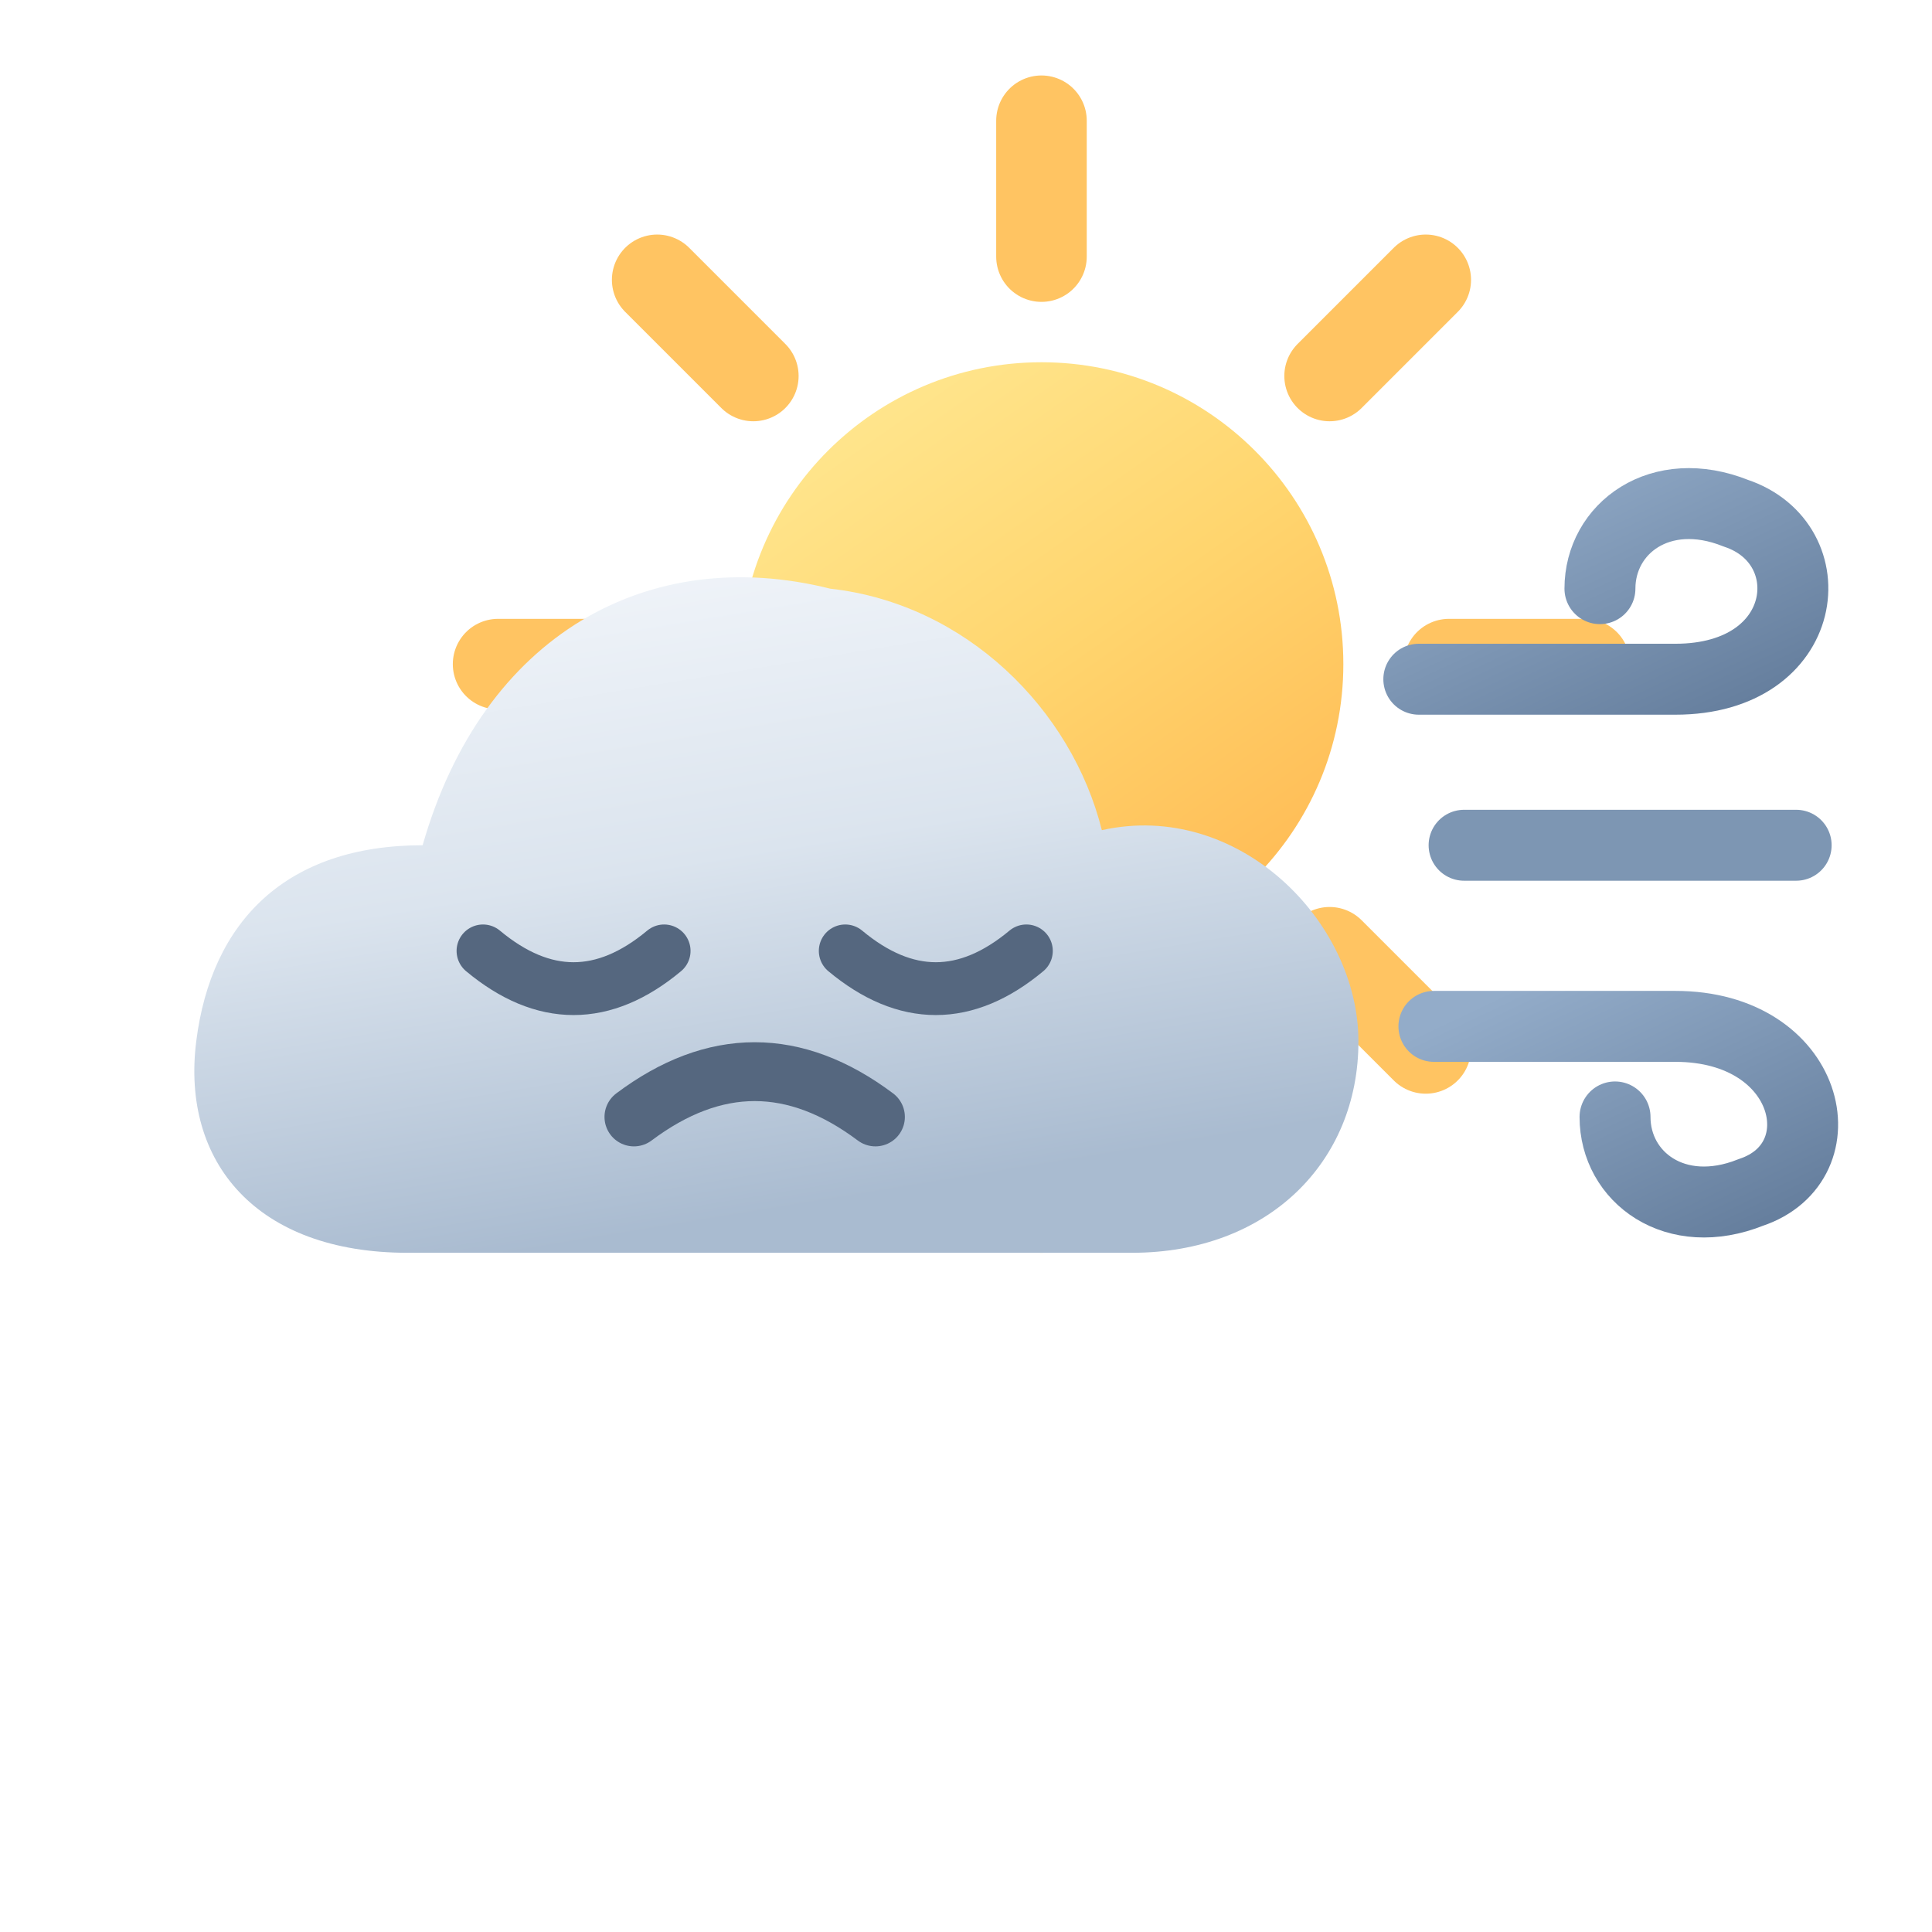
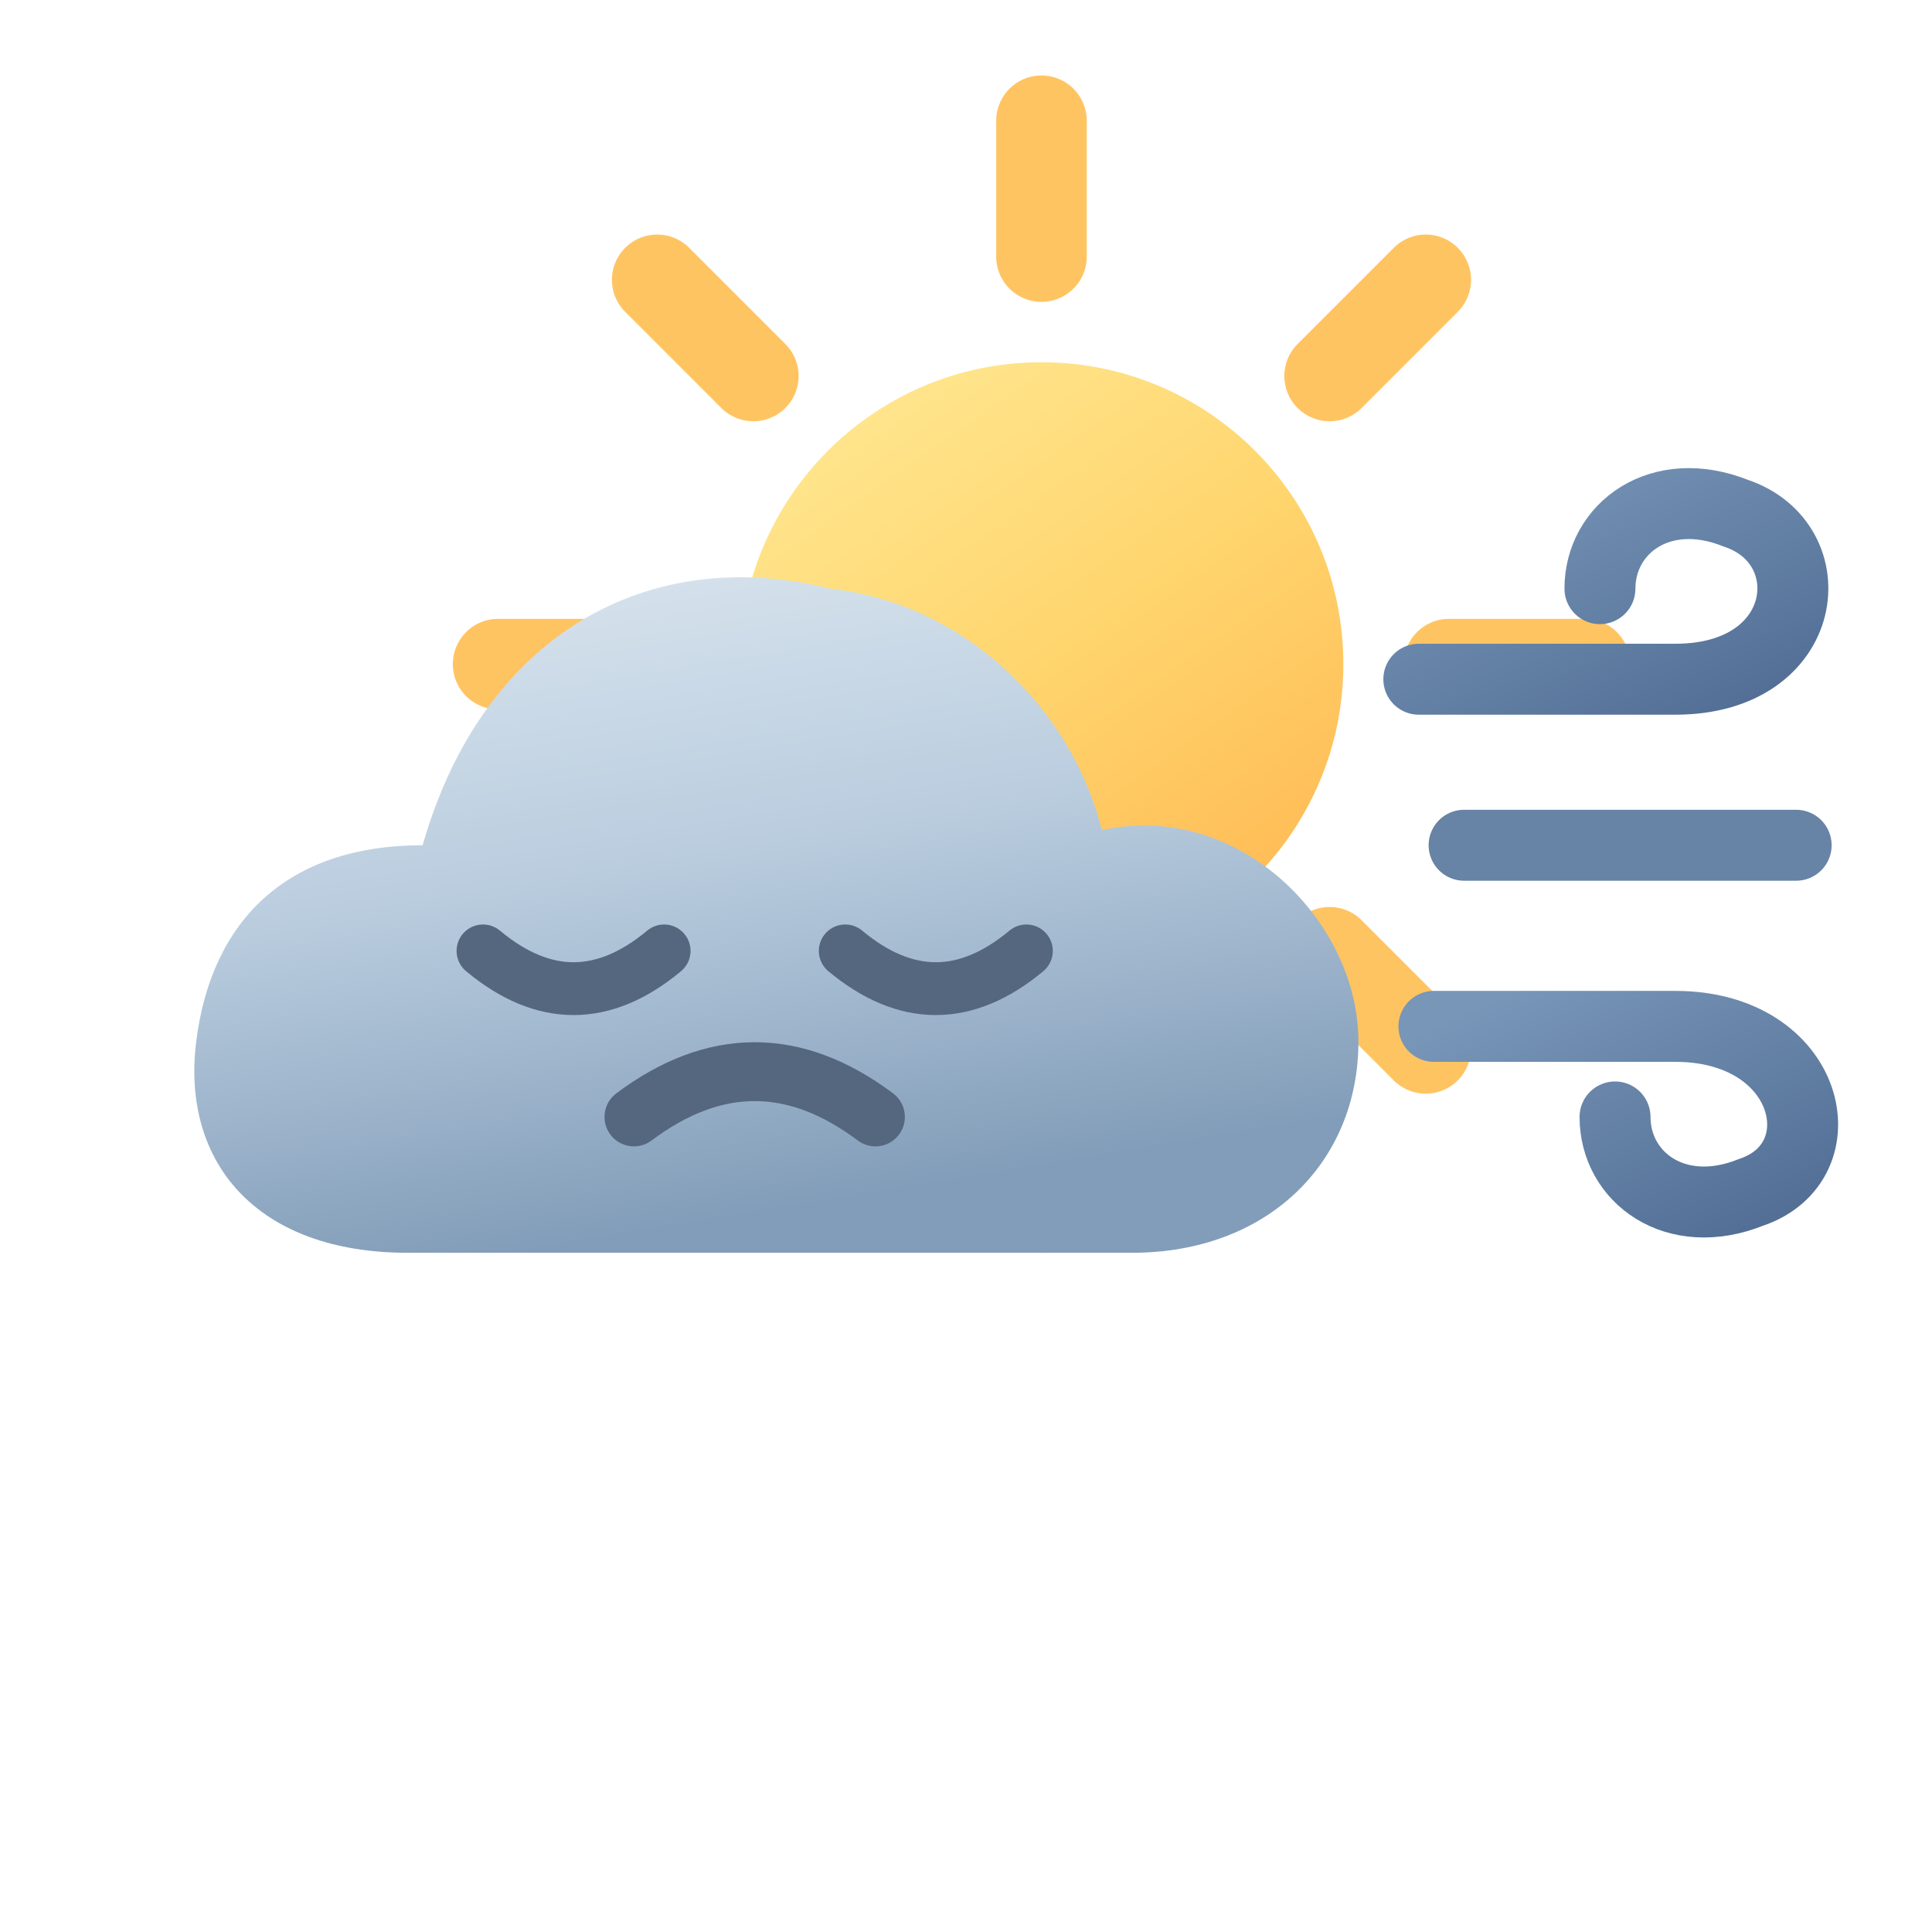
<svg xmlns="http://www.w3.org/2000/svg" viewBox="0 0 128 128" width="128" height="128" role="img" aria-label="04 partly cloudy wind">
  <defs>
    <linearGradient id="cloud" x1="0" y1="0" x2="0.28" y2="1" gradientUnits="objectBoundingBox">
-       <stop stop-color="#F4F7FB" />
-       <stop offset="0.5" stop-color="#DBE4EE" />
-       <stop offset="1" stop-color="#A9BBD0" />
+       <stop stop-color="#DCE7F0" />
+       <stop offset="0.5" stop-color="#B9CCDE" />
+       <stop offset="1" stop-color="#829DB9" />
    </linearGradient>
    <linearGradient id="rear" x1="0" y1="0" x2="0.45" y2="1">
-       <stop stop-color="#AFC0D4" />
-       <stop offset="1" stop-color="#8299B6" />
+       <stop stop-color="#9BAFC7" />
+       <stop offset="1" stop-color="#6B85A5" />
    </linearGradient>
    <linearGradient id="sun" x1="0.1" y1="0" x2="0.8" y2="1">
      <stop stop-color="#FFE994" />
      <stop offset="0.52" stop-color="#FFD56E" />
      <stop offset="1" stop-color="#FFB953" />
    </linearGradient>
    <linearGradient id="rain" x1="0" y1="0" x2="0.8" y2="1">
-       <stop stop-color="#82D0FF" />
-       <stop offset="1" stop-color="#4096E5" />
+       <stop stop-color="#5CB6F1" />
+       <stop offset="1" stop-color="#287DCB" />
    </linearGradient>
    <linearGradient id="wind" x1="0" y1="0" x2="1" y2="1">
-       <stop stop-color="#93ACC9" />
-       <stop offset="1" stop-color="#667F9E" />
+       <stop stop-color="#7896B8" />
+       <stop offset="1" stop-color="#536F96" />
    </linearGradient>
    <linearGradient id="moon" x1="0" y1="0" x2="0.7" y2="1">
      <stop stop-color="#D2DCFF" />
      <stop offset="0.54" stop-color="#A6B9F5" />
      <stop offset="1" stop-color="#7D92E2" />
    </linearGradient>
    <linearGradient id="status" x1="0" y1="0" x2="0.6" y2="1">
      <stop stop-color="#EBF0F7" />
      <stop offset="1" stop-color="#B6C5D7" />
    </linearGradient>
  </defs>
  <path d="M96.00 44.00 L105.00 44.00" fill="none" stroke="#FFC462" stroke-width="6" stroke-linecap="round" stroke-linejoin="round" data-part="sun-ray" />
  <path d="M88.09 63.09 L94.46 69.46" fill="none" stroke="#FFC462" stroke-width="6" stroke-linecap="round" stroke-linejoin="round" data-part="sun-ray" />
  <path d="M69.00 71.00 L69.00 80.00" fill="none" stroke="#FFC462" stroke-width="6" stroke-linecap="round" stroke-linejoin="round" data-part="sun-ray" />
  <path d="M49.91 63.09 L43.54 69.46" fill="none" stroke="#FFC462" stroke-width="6" stroke-linecap="round" stroke-linejoin="round" data-part="sun-ray" />
  <path d="M42.00 44.00 L33.00 44.00" fill="none" stroke="#FFC462" stroke-width="6" stroke-linecap="round" stroke-linejoin="round" data-part="sun-ray" />
  <path d="M49.91 24.91 L43.54 18.54" fill="none" stroke="#FFC462" stroke-width="6" stroke-linecap="round" stroke-linejoin="round" data-part="sun-ray" />
  <path d="M69.00 17.00 L69.00 8.00" fill="none" stroke="#FFC462" stroke-width="6" stroke-linecap="round" stroke-linejoin="round" data-part="sun-ray" />
  <path d="M88.09 24.91 L94.46 18.54" fill="none" stroke="#FFC462" stroke-width="6" stroke-linecap="round" stroke-linejoin="round" data-part="sun-ray" />
  <circle cx="69" cy="44" r="20" fill="url(#sun)" data-part="sun-disc" />
  <path d="M27 83 C17 83 12 77 13 69 C14 61 19 56 28 56 C32 42 43 36 55 39 C64 40 71 47 73 55 C82 53 90 61 90 69 C90 77 84 83 75 83 Z" fill="url(#cloud)" data-part="foreground-cloud" />
  <path d="M32 63 Q38 68 44 63" fill="none" stroke="#55677F" stroke-width="3.5" stroke-linecap="round" stroke-linejoin="round" />
  <path d="M56 63 Q62 68 68 63" fill="none" stroke="#55677F" stroke-width="3.5" stroke-linecap="round" stroke-linejoin="round" />
  <path d="M42 74 Q50 68 58 74" fill="none" stroke="#55677F" stroke-width="3.9" stroke-linecap="round" stroke-linejoin="round" />
  <path d="M94 45 H111 C120 45 121 36 115 34 C110 32 106 35 106 39" fill="none" stroke="url(#wind)" stroke-width="4.7" stroke-linecap="round" stroke-linejoin="round" data-part="open-wind-curl" />
  <path d="M95 68 H111 C120 68 122 77 116 79 C111 81 107 78 107 74" fill="none" stroke="url(#wind)" stroke-width="4.7" stroke-linecap="round" stroke-linejoin="round" data-part="open-wind-curl" />
-   <path d="M97 56 H119" fill="none" stroke="#7D96B3" stroke-width="4.7" stroke-linecap="round" stroke-linejoin="round" data-part="straight-wind-line" />
+   <path d="M97 56 H119" fill="none" stroke="#6783A5" stroke-width="4.7" stroke-linecap="round" stroke-linejoin="round" data-part="straight-wind-line" />
</svg>
